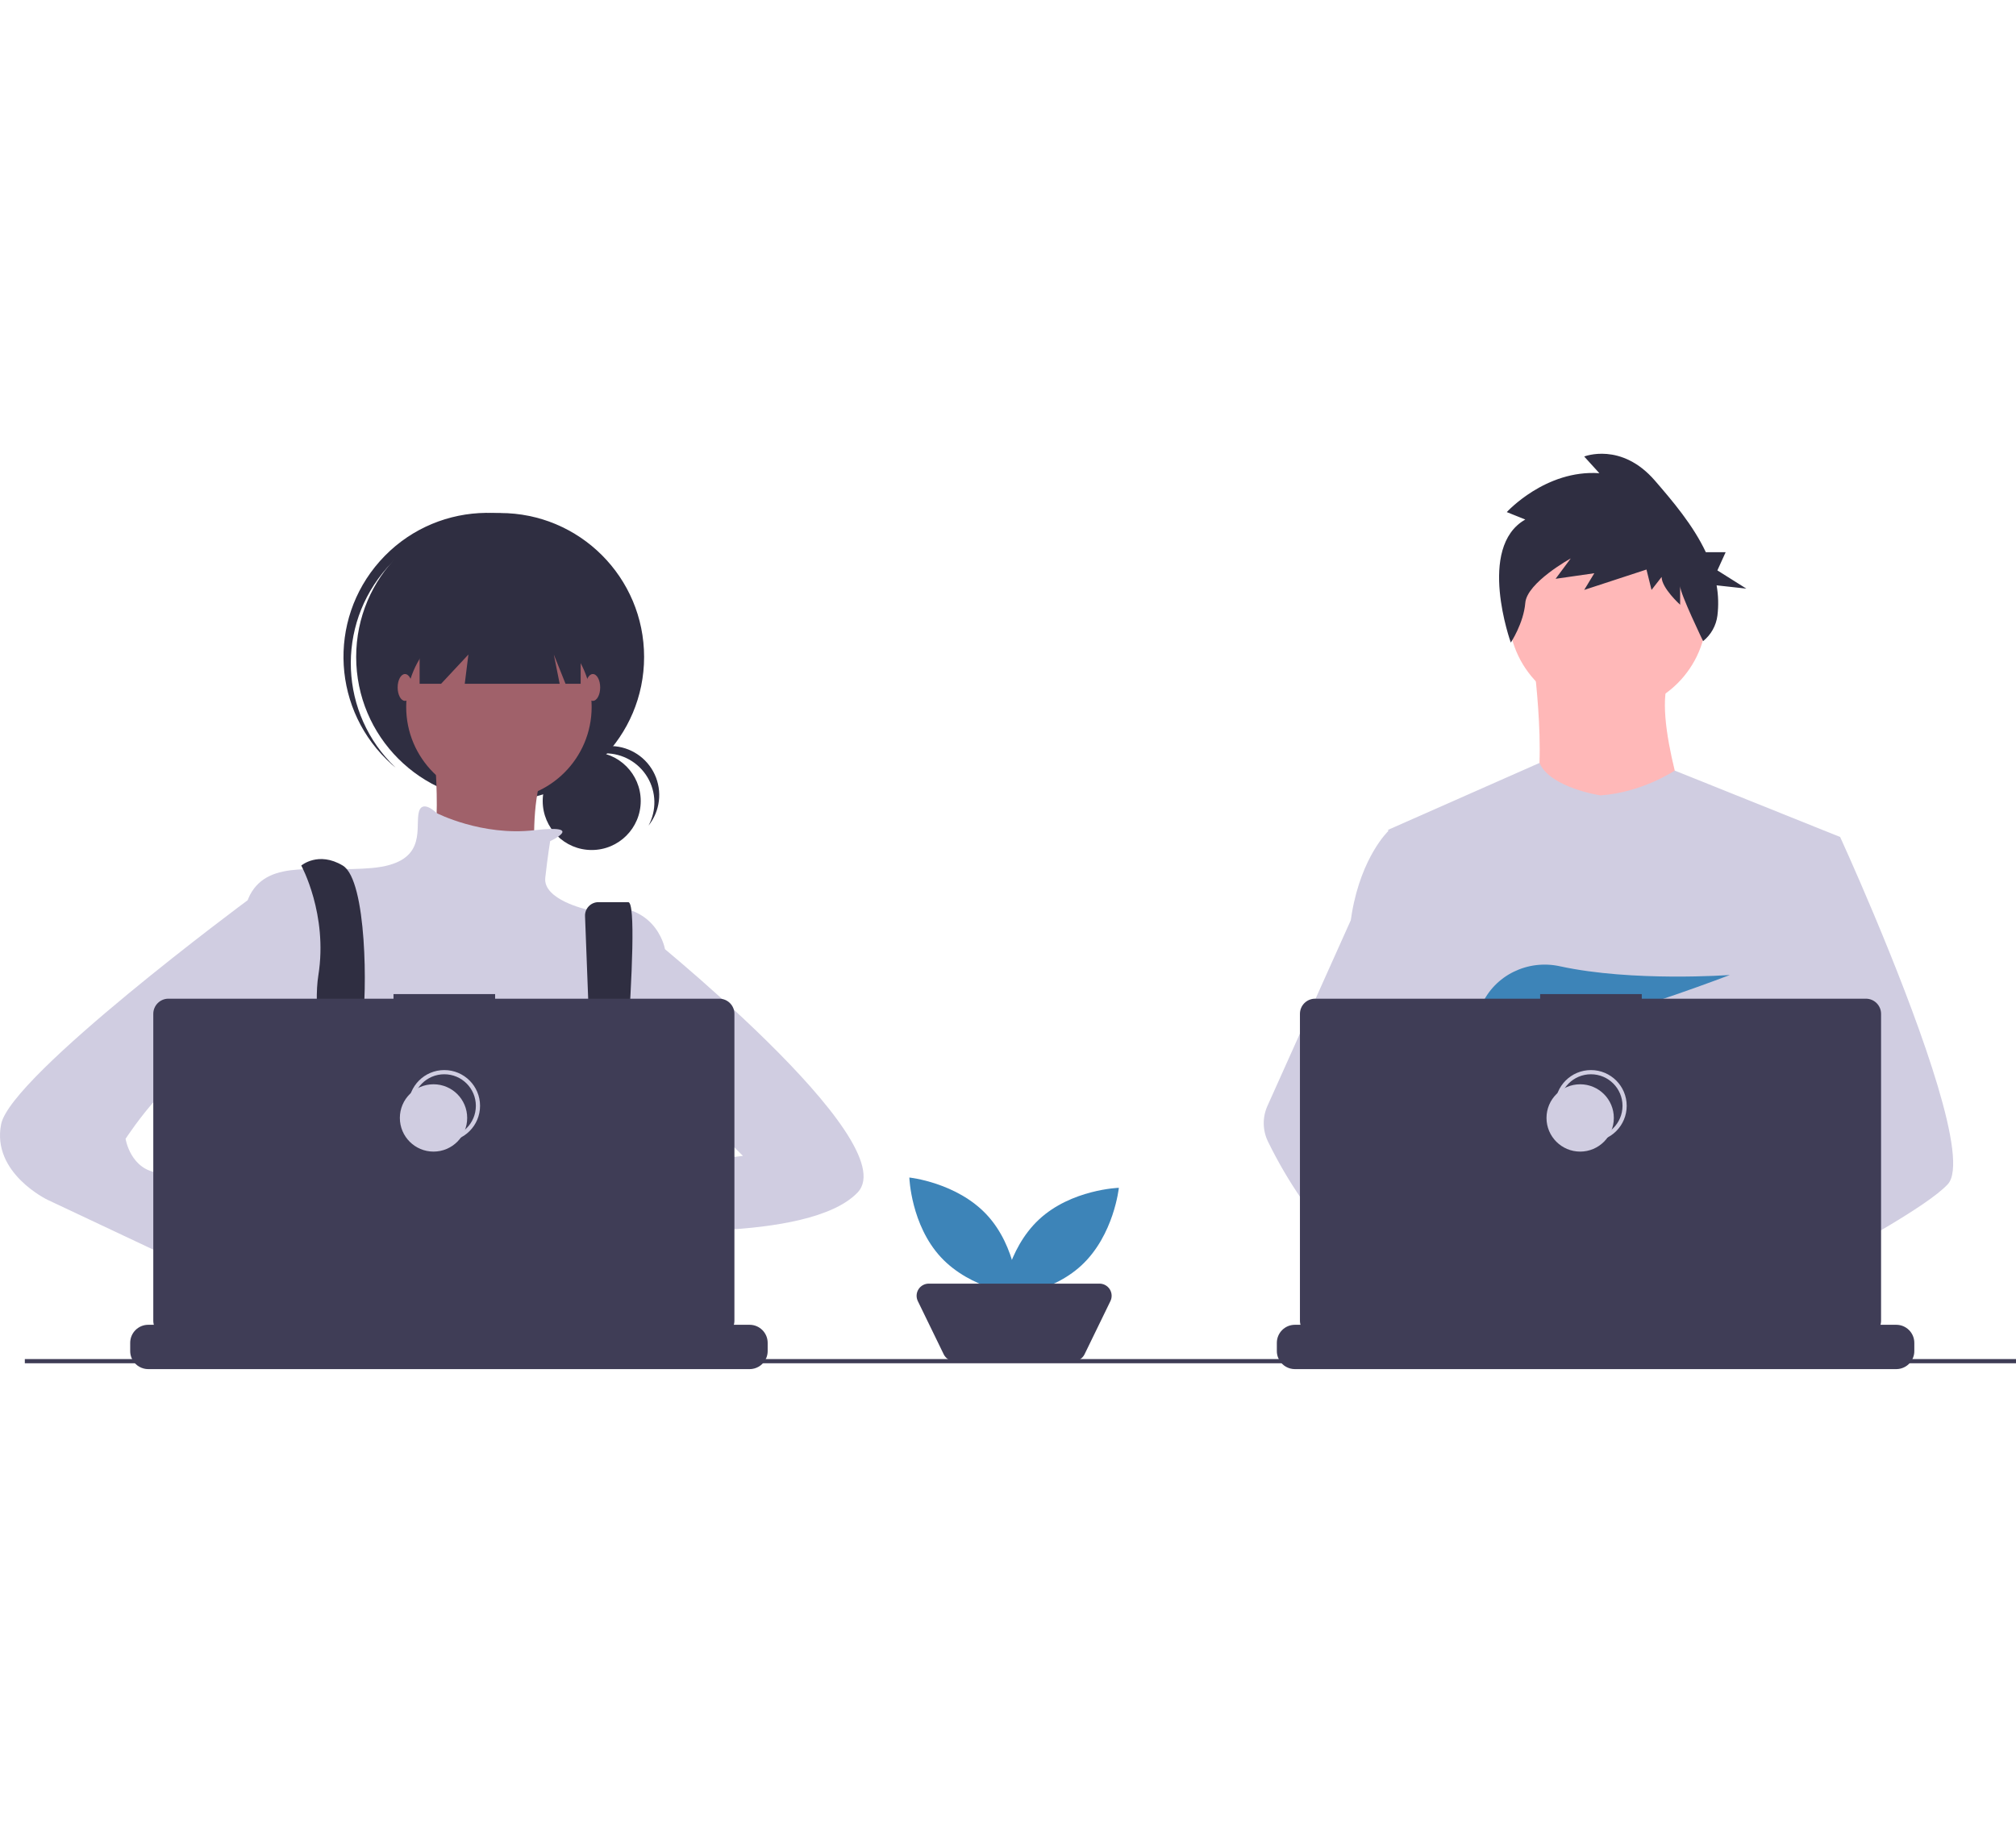
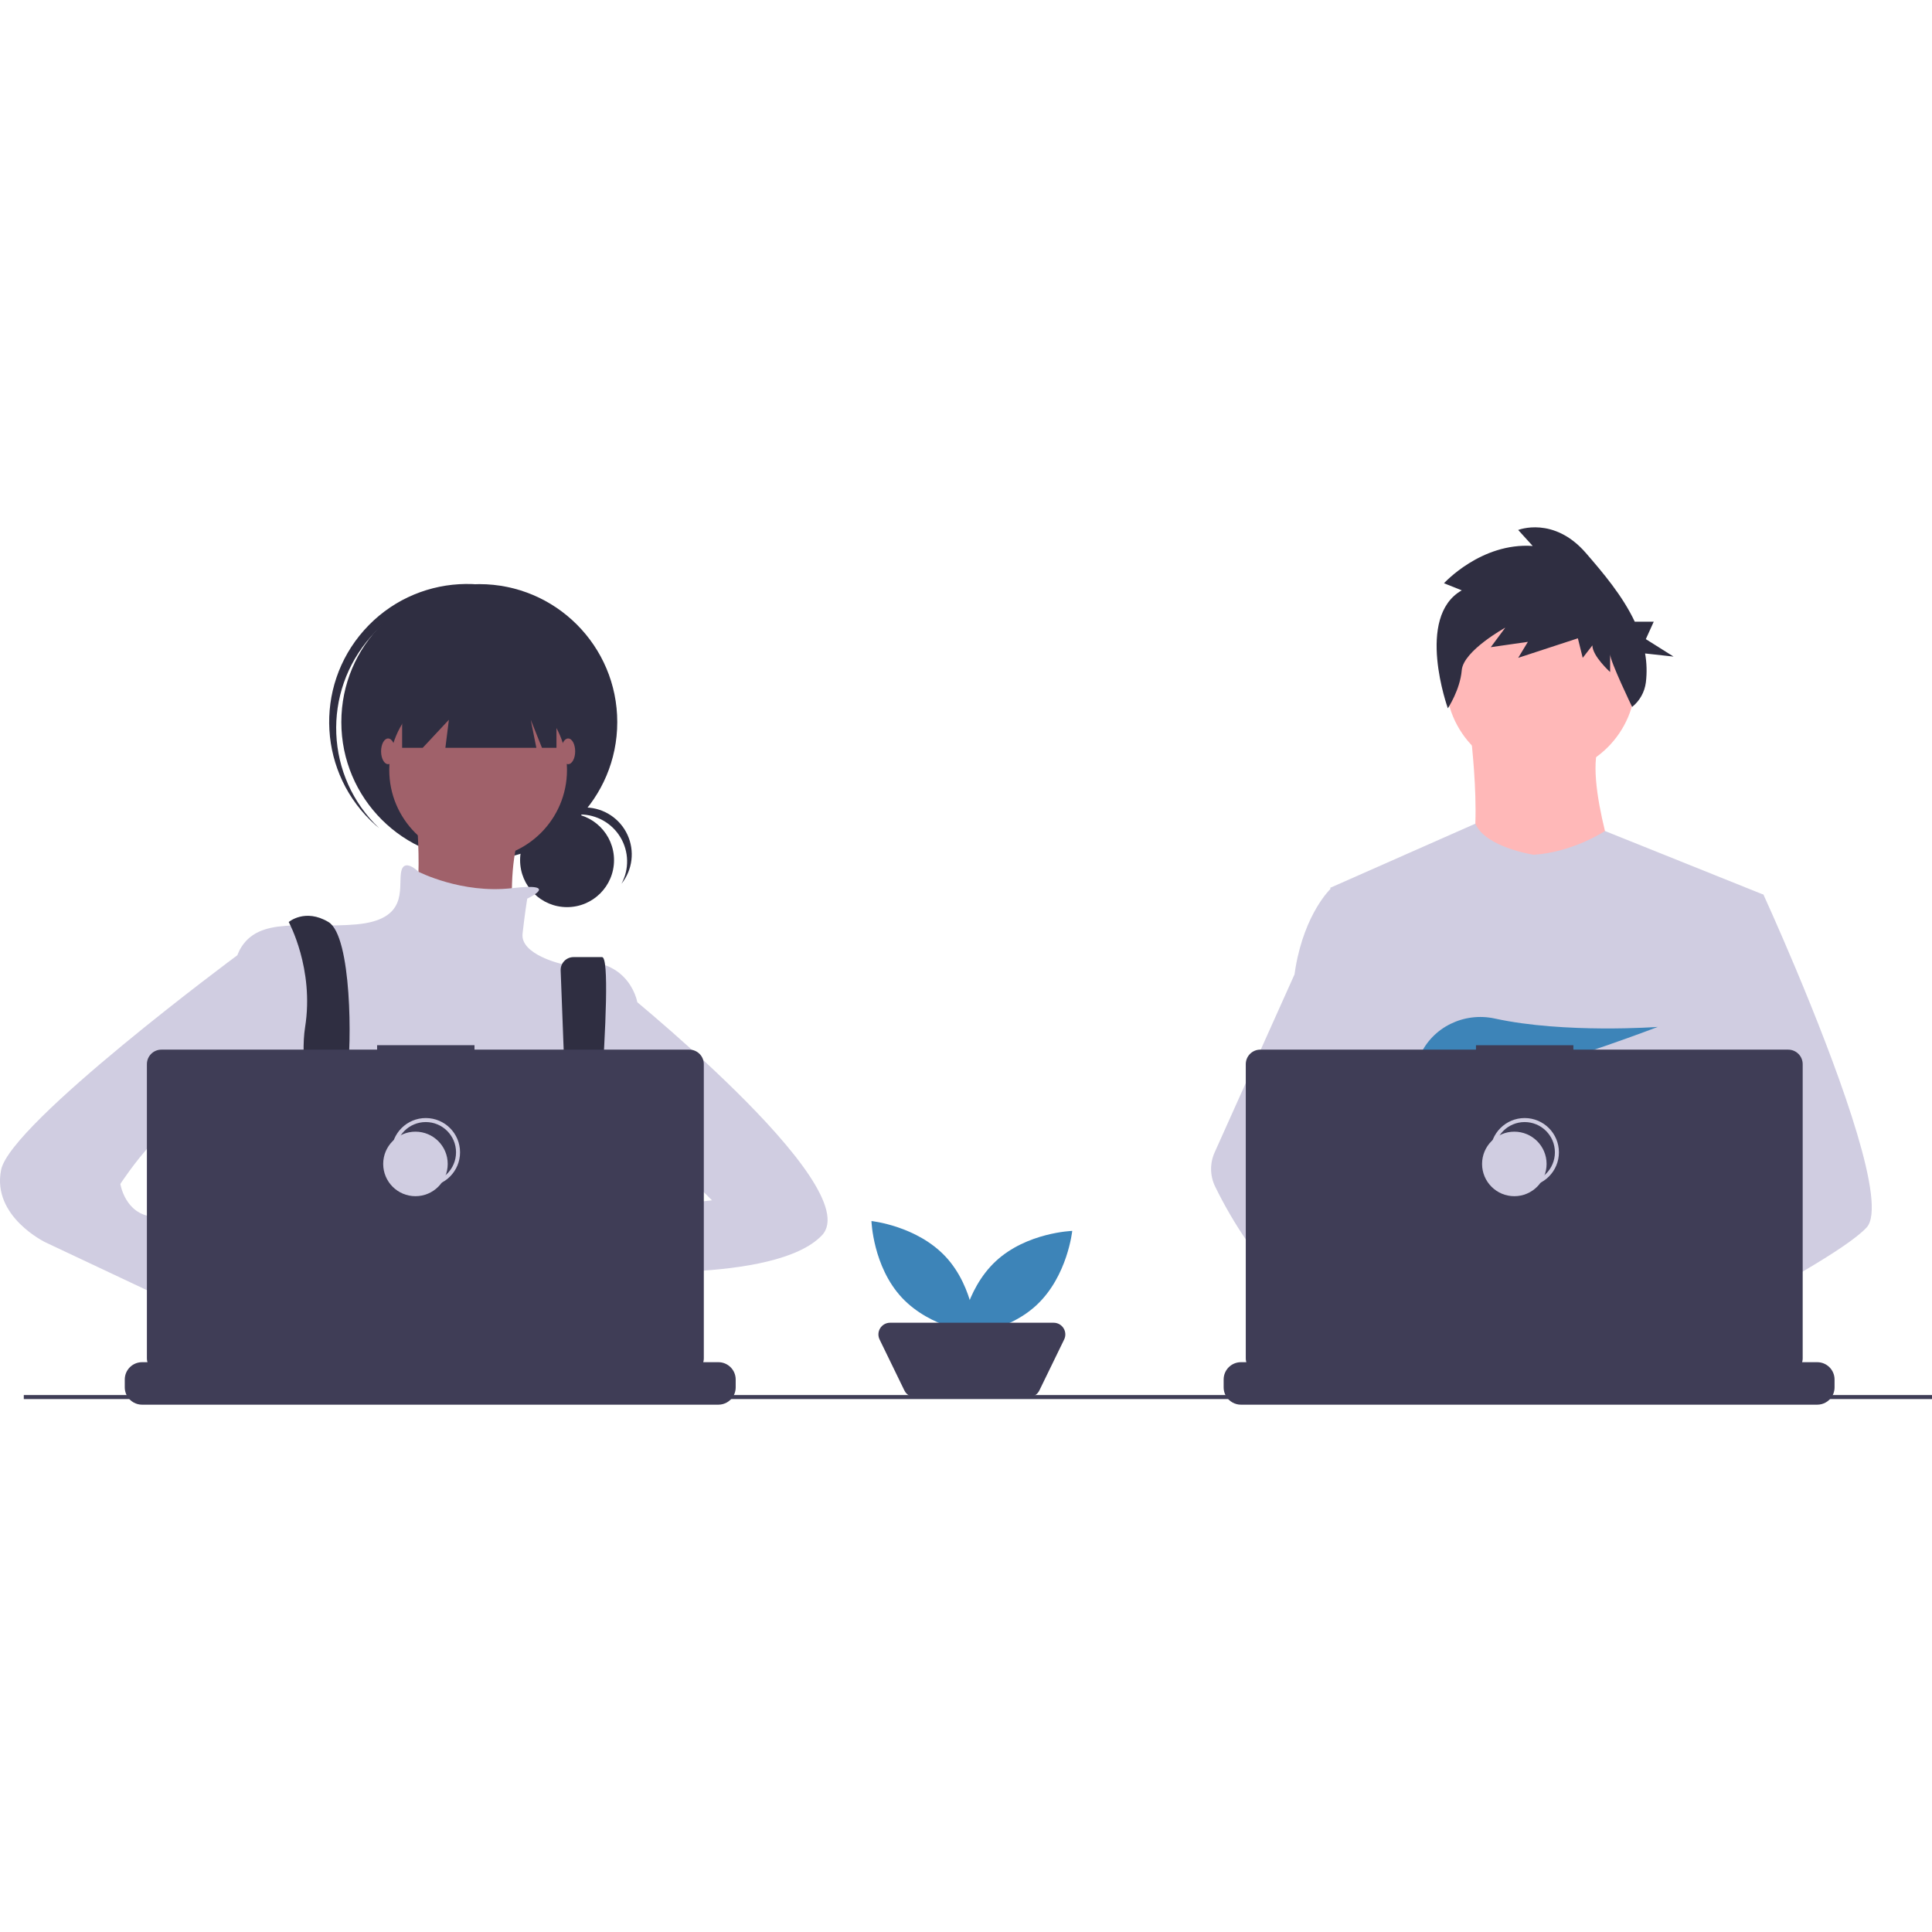
- <svg xmlns="http://www.w3.org/2000/svg" id="af24c1d2-8586-4e6b-81b3-4cf1a6f0777f" data-name="Layer 1" width="261.845" height="236.795" viewBox="0 0 961.845 436.795">
+ <svg xmlns="http://www.w3.org/2000/svg" id="af24c1d2-8586-4e6b-81b3-4cf1a6f0777f" data-name="Layer 1" width="50" height="50" viewBox="0 0 961.845 436.795">
  <path d="M586.947,565.136c14.376,15.426,15.119,38.1,15.119,38.1s-22.565-2.338-36.941-17.764-15.119-38.1-15.119-38.1S572.571,549.71,586.947,565.136Z" transform="translate(-116.1547 -202)" fill="#3d84b8" />
  <path d="M632.204,589.215c-15.426,14.376-38.1,15.119-38.1,15.119s2.338-22.565,17.764-36.941,38.1-15.119,38.1-15.119S647.63,574.839,632.204,589.215Z" transform="translate(-116.1547 -202)" fill="#3d84b8" />
  <path d="M628.37,635H571.63a5.803,5.803,0,0,1-5.219-3.265l-12.353-25.393A5.803,5.803,0,0,1,559.277,598h81.446a5.803,5.803,0,0,1,5.219,8.342l-12.353,25.393A5.803,5.803,0,0,1,628.37,635Z" transform="translate(-116.1547 -202)" fill="#3f3d56" />
  <circle cx="767.027" cy="76.07" r="47.244" fill="#ffb8b8" />
  <path d="M847.92,301.692s8.901,67.1-4.793,74.631,81.478,8.216,81.478,8.216-21.225-58.199-11.64-76Z" transform="translate(-116.1547 -202)" fill="#ffb8b8" />
  <path d="M994.101,384.878l-7.915,36.042-16.736,76.253-.501,4.176L963.173,549.693l-3.842,32.116-2.576,21.574c-15.663,8.05-27.015,13.607-27.015,13.607s-.977-4.895-2.551-11.159c-10.992,3.296-31.332,8.763-48.569,9.855,6.277,6.996,9.161,13.569,5.249,18.419-11.808,14.622-60.558-16.01-77.608-27.433a46.154,46.154,0,0,0-.45,8.262l-13.048-10.035,1.291-23.09,2.178-39.068,2.737-48.994a51.438,51.438,0,0,1-2.165-6.444c-3.996-14.211-8.847-42.588-12.566-66.385-2.994-19.152-5.242-35.335-5.718-38.778-.064-.45-.096-.681-.096-.681l72.231-31.917c5.133,11.905,29.103,15.483,29.103,15.483,19.858-1.368,35.425-11.84,35.425-11.84Z" transform="translate(-116.1547 -202)" fill="#d0cde1" />
  <path d="M935.22,603.3s-3.058,1.047-8.031,2.531c-10.992,3.296-31.332,8.763-48.569,9.855-14.841.951-27.381-1.336-29.675-11.018-.983-4.163.411-7.587,3.45-10.401,9.071-8.41,32.765-11.423,51.557-12.457,5.307-.289,10.215-.424,14.301-.475,6.938-.09,11.487.051,11.487.051l.109.424Z" transform="translate(-116.1547 -202)" fill="#ffb8b8" />
  <path d="M843.88,233.382l-8.833-3.536s18.47-20.334,44.167-18.566l-7.228-7.957s17.667-7.073,33.727,11.493c8.443,9.76,18.211,21.232,24.301,34.155H939.474l-3.948,8.694,13.819,8.694L935.161,264.796a48.581,48.581,0,0,1,.385,14.42,18.657,18.657,0,0,1-6.832,12.205h0s-10.955-22.676-10.955-26.212v8.841s-8.833-7.957-8.833-13.261l-4.818,6.189-2.409-9.725-29.712,9.725,4.818-7.957-18.47,2.652,7.228-9.725s-20.879,11.493-21.682,21.218c-.803,9.725-6.914,18.94-6.914,18.94S820.592,246.643,843.88,233.382Z" transform="translate(-116.1547 -202)" fill="#2f2e41" />
  <path d="M1045.452,550.573c-4.812,5.217-16.736,13.074-31.191,21.58-5.377,3.161-11.102,6.418-16.942,9.656-13.935,7.729-28.525,15.387-40.565,21.574-15.663,8.05-27.015,13.607-27.015,13.607s-.977-4.895-2.551-11.159c-2.107-8.384-5.281-19.222-8.59-24.021-.116-.167-.231-.321-.347-.475-.964-1.266-1.934-2.004-2.891-2.004L963.173,549.693l20.661-12.811-14.886-35.534L950.279,456.775l11.269-35.855,11.326-36.042h21.227s7.028,15.342,16.016,36.736c1.343,3.199,2.73,6.534,4.144,9.977C1032.751,476.563,1055.802,539.363,1045.452,550.573Z" transform="translate(-116.1547 -202)" fill="#d0cde1" />
  <path d="M883.869,634.105c-11.808,14.622-60.558-16.01-77.608-27.433-3.713-2.486-5.923-4.06-5.923-4.06l15.599-20.803,4.94-6.585s4.42,2.345,10.954,6.161c.238.141.475.283.72.424,5.634,3.309,12.708,7.632,19.845,12.457,9.849,6.662,19.807,14.262,26.225,21.419C884.897,622.682,887.781,629.255,883.869,634.105Z" transform="translate(-116.1547 -202)" fill="#ffb8b8" />
  <path d="M831.83,581.386a30.698,30.698,0,0,0-5.204.424c-14.77,2.538-19.126,15.907-20.366,24.863a46.154,46.154,0,0,0-.45,8.262l-13.048-10.035-4.754-3.656c-11.442-3.99-21.638-11.076-30.478-19.434A153.213,153.213,0,0,1,737.004,557.467a214.676,214.676,0,0,1-15.881-27.24,20.034,20.034,0,0,1-.276-16.993l16.158-36.01,23.617-52.63q.26-1.879.572-3.675c4.684-26.855,17.231-38.778,17.231-38.778h9.585l6.412,38.778,7.966,48.178-5.583,18.207-12.9,42.049L796.231,542.742Z" transform="translate(-116.1547 -202)" fill="#d0cde1" />
  <path d="M842.679,469.136l8.194,9.56c3.044-.58,6.224-1.263,9.498-2.029l-2.354-7.532,5.755,6.714c34.691-8.532,77.69-25.121,77.69-25.121s-46.422,3.404-81.083-4.169c-15.336-3.35-31.114,4.252-37.408,18.633-3.658,8.359-3.083,15.601,9.89,15.601a85.688,85.688,0,0,0,13.076-1.23Z" transform="translate(-116.1547 -202)" fill="#3d84b8" />
  <path d="M1029.487,626.267v3.9a8.571,8.571,0,0,1-.585,3.129,8.796,8.796,0,0,1-.623,1.285,8.633,8.633,0,0,1-7.42,4.215H733.971a8.633,8.633,0,0,1-7.42-4.215,8.792,8.792,0,0,1-.623-1.285,8.571,8.571,0,0,1-.585-3.129v-3.9a8.626,8.626,0,0,1,8.628-8.628h16.537v-1.818a.359.359,0,0,1,.36-.36H759.496a.359.359,0,0,1,.36.36v1.818h5.39v-1.818a.359.359,0,0,1,.36-.36h8.628a.359.359,0,0,1,.36.36v1.818h5.397v-1.818a.359.359,0,0,1,.36-.36h8.628a.359.359,0,0,1,.36.36v1.818h5.39v-1.818a.359.359,0,0,1,.36-.36h8.628a.359.359,0,0,1,.36.36v1.818h5.39v-1.818a.359.359,0,0,1,.36-.36H818.454a.359.359,0,0,1,.36.36v1.818h5.397v-1.818a.359.359,0,0,1,.36-.36h8.628a.359.359,0,0,1,.36.36v1.818h5.39v-1.818a.359.359,0,0,1,.36-.36h67.586a.359.359,0,0,1,.36.36v1.818h5.397v-1.818a.359.359,0,0,1,.36-.36h8.628a.363.363,0,0,1,.36.36v1.818h5.39v-1.818a.359.359,0,0,1,.36-.36h8.628a.359.359,0,0,1,.36.36v1.818h5.39v-1.818a.359.359,0,0,1,.36-.36h8.628a.359.359,0,0,1,.36.36v1.818h5.397v-1.818a.359.359,0,0,1,.36-.36h8.628a.358.358,0,0,1,.353.36v1.818h5.397v-1.818a.359.359,0,0,1,.36-.36h8.628a.359.359,0,0,1,.36.36v1.818h5.39v-1.818a.359.359,0,0,1,.36-.36h8.628a.359.359,0,0,1,.36.36v1.818h25.165A8.626,8.626,0,0,1,1029.487,626.267Z" transform="translate(-116.1547 -202)" fill="#3f3d56" />
  <path d="M1006.387,462.037H899.455v-2.204h-48.487v2.204H743.596a7.233,7.233,0,0,0-7.233,7.233V615.693a7.233,7.233,0,0,0,7.233,7.233h262.791a7.233,7.233,0,0,0,7.233-7.233V469.27A7.233,7.233,0,0,0,1006.387,462.037Z" transform="translate(-116.1547 -202)" fill="#3f3d56" />
  <circle cx="759.047" cy="311.157" r="16.061" fill="none" stroke="#d0cde1" stroke-miterlimit="10" stroke-width="2" />
  <circle cx="753.908" cy="316.939" r="16.061" fill="#d0cde1" />
  <circle cx="282.311" cy="165.705" r="23.383" fill="#2f2e41" />
  <path d="M404.98,344.966a23.386,23.386,0,0,1,20.584,34.48,23.377,23.377,0,1,0-38.839-25.687A23.325,23.325,0,0,1,404.98,344.966Z" transform="translate(-116.1547 -202)" fill="#2f2e41" />
  <circle cx="238.618" cy="96.969" r="68.686" fill="#2f2e41" />
  <path d="M300.865,256.353a68.674,68.674,0,0,1,95.191-7.202c-.562-.534-1.117-1.072-1.701-1.591a68.686,68.686,0,0,0-91.271,102.669c.584.519,1.183,1.008,1.779,1.503A68.674,68.674,0,0,1,300.865,256.353Z" transform="translate(-116.1547 -202)" fill="#2f2e41" />
  <circle cx="238.036" cy="120.835" r="44.239" fill="#a0616a" />
  <path d="M322.757,336.805s5.821,53.552-3.493,59.373,53.552,13.97,53.552,13.97-9.313-58.209,13.97-73.343Z" transform="translate(-116.1547 -202)" fill="#a0616a" />
  <path d="M378.638,386.864s17.335-8.095-7.631-5.212-46.506-8.176-46.506-8.176-7.564-7.567-8.729.582,3.493,23.283-22.119,25.612-48.895-4.657-58.209,12.806-4.657,93.134-4.657,93.134,17.463,62.865,31.433,72.179,136.208-3.493,136.208-3.493l34.925-62.865v-73.343s-4.657-25.612-37.254-18.627c0,0-20.955-4.657-19.791-15.134S378.638,386.864,378.638,386.864Z" transform="translate(-116.1547 -202)" fill="#d0cde1" />
  <path d="M266.84,622.278c.72-3.135,1.201-4.908,1.201-4.908l-.373-2.551-3.835-26.045-1.613-10.986c13.967-5.821,17.462-32.598,17.462-32.598l.527-.315,2.384-1.426v-.006L291.151,538.309l.173-.103,3.456,2.3,7.022,4.683a82.572,82.572,0,0,0,65.023,14.899,71.581,71.581,0,0,0,15.303-4.42l16.935-5.647.527-.173.52.077,9.932,1.503.18.032.822.122-2.3,15.901-3.334,23.109c8.808,4.664,16.64,13.427,23.488,24.227q2.274,3.585,4.407,7.459c1.85,3.341,3.617,6.816,5.3,10.376.206.424.405.854.604,1.285.649,1.394,1.291,2.801,1.915,4.214H263.757c.231-1.42.463-2.775.687-4.08a.995.995,0,0,0,.026-.135c.084-.437.161-.861.231-1.285C265.485,628.413,266.243,624.873,266.84,622.278Z" transform="translate(-116.1547 -202)" fill="#2f2e41" />
  <path d="M259.892,398.506S272.698,421.79,268.041,450.894s13.97,101.283,13.97,101.283l13.97-3.493s-9.313-60.537-6.985-74.507,2.328-68.686-9.313-75.671S259.892,398.506,259.892,398.506Z" transform="translate(-116.1547 -202)" fill="#2f2e41" />
  <path d="M395.282,422.702l4.893,128.893,9.313,5.821s13.388-141.447,6.403-141.447H401.679A6.406,6.406,0,0,0,395.282,422.702Z" transform="translate(-116.1547 -202)" fill="#2f2e41" />
  <circle cx="172.26" cy="341.446" r="5.821" fill="#3d84b8" />
  <circle cx="288.677" cy="347.267" r="5.821" fill="#3d84b8" />
  <polygon points="200.2 65.536 200.2 109.775 210.445 109.775 223.483 95.805 221.737 109.775 267.024 109.775 264.23 95.805 269.818 109.775 277.035 109.775 277.035 65.536 200.2 65.536" fill="#2f2e41" />
  <ellipse cx="193.215" cy="111.521" rx="3.493" ry="6.403" fill="#a0616a" />
  <ellipse cx="282.856" cy="111.521" rx="3.493" ry="6.403" fill="#a0616a" />
  <path d="M422.877,548.685s-52.97-9.895-56.462,7.567,58.791,9.895,58.791,9.895Z" transform="translate(-116.1547 -202)" fill="#a0616a" />
  <path d="M421.712,428.775S548.607,530.058,525.324,554.506s-111.761,17.463-111.761,17.463l5.821-29.104,51.224-5.821-25.612-25.612-23.284,2.328Z" transform="translate(-116.1547 -202)" fill="#d0cde1" />
  <path d="M234.28,597.58l16.298,12.806s11.642,36.089,29.104,25.612-16.298-47.731-16.298-47.731l-19.791-6.985Z" transform="translate(-116.1547 -202)" fill="#a0616a" />
  <path d="M250.579,410.148l-16.255,4.892S121.355,498.625,116.699,521.909s22.119,36.089,22.119,36.089l101.283,47.731,10.478-27.94-47.731-24.448s3.493-6.985-10.478-8.149-16.298-16.298-16.298-16.298,27.94-43.074,43.074-33.761,19.791,16.298,19.791,16.298Z" transform="translate(-116.1547 -202)" fill="#d0cde1" />
  <path d="M482.416,626.267v3.9a8.57,8.57,0,0,1-.585,3.129,8.79,8.79,0,0,1-.623,1.285,8.633,8.633,0,0,1-7.42,4.215H186.9a8.633,8.633,0,0,1-7.42-4.215,8.794,8.794,0,0,1-.623-1.285,8.571,8.571,0,0,1-.585-3.129v-3.9A8.626,8.626,0,0,1,186.9,617.639h16.537v-1.818a.359.359,0,0,1,.36-.36h8.628a.359.359,0,0,1,.36.36v1.818h5.39v-1.818a.359.359,0,0,1,.36-.36h8.628a.359.359,0,0,1,.36.36v1.818H232.919v-1.818a.359.359,0,0,1,.36-.36h8.628a.359.359,0,0,1,.36.36v1.818h5.39v-1.818a.359.359,0,0,1,.36-.36h8.628a.359.359,0,0,1,.36.36v1.818h5.39v-1.818a.359.359,0,0,1,.36-.36h8.628a.359.359,0,0,1,.36.36v1.818H277.139v-1.818a.359.359,0,0,1,.36-.36H286.127a.359.359,0,0,1,.36.36v1.818h5.39v-1.818a.359.359,0,0,1,.36-.36h67.586a.359.359,0,0,1,.36.36v1.818h5.397v-1.818a.359.359,0,0,1,.36-.36h8.628a.363.363,0,0,1,.36.36v1.818h5.39v-1.818a.359.359,0,0,1,.36-.36H389.305a.359.359,0,0,1,.36.36v1.818h5.39v-1.818a.359.359,0,0,1,.36-.36h8.628a.359.359,0,0,1,.36.36v1.818h5.397v-1.818a.359.359,0,0,1,.36-.36h8.628a.358.358,0,0,1,.353.36v1.818h5.397v-1.818a.359.359,0,0,1,.36-.36h8.628a.359.359,0,0,1,.36.36v1.818h5.39v-1.818a.359.359,0,0,1,.36-.36H448.263a.359.359,0,0,1,.36.36v1.818h25.165A8.626,8.626,0,0,1,482.416,626.267Z" transform="translate(-116.1547 -202)" fill="#3f3d56" />
  <path d="M459.315,462.034H352.383v-2.204H303.896v2.204H196.523a7.233,7.233,0,0,0-7.233,7.233V615.69a7.233,7.233,0,0,0,7.233,7.233h262.791a7.233,7.233,0,0,0,7.233-7.233V469.267A7.233,7.233,0,0,0,459.315,462.034Z" transform="translate(-116.1547 -202)" fill="#3f3d56" />
  <circle cx="211.975" cy="311.154" r="16.061" fill="none" stroke="#d0cde1" stroke-miterlimit="10" stroke-width="2" />
  <circle cx="206.835" cy="316.936" r="16.061" fill="#d0cde1" />
  <rect x="11.845" y="432" width="950" height="2" fill="#3f3d56" />
</svg>
